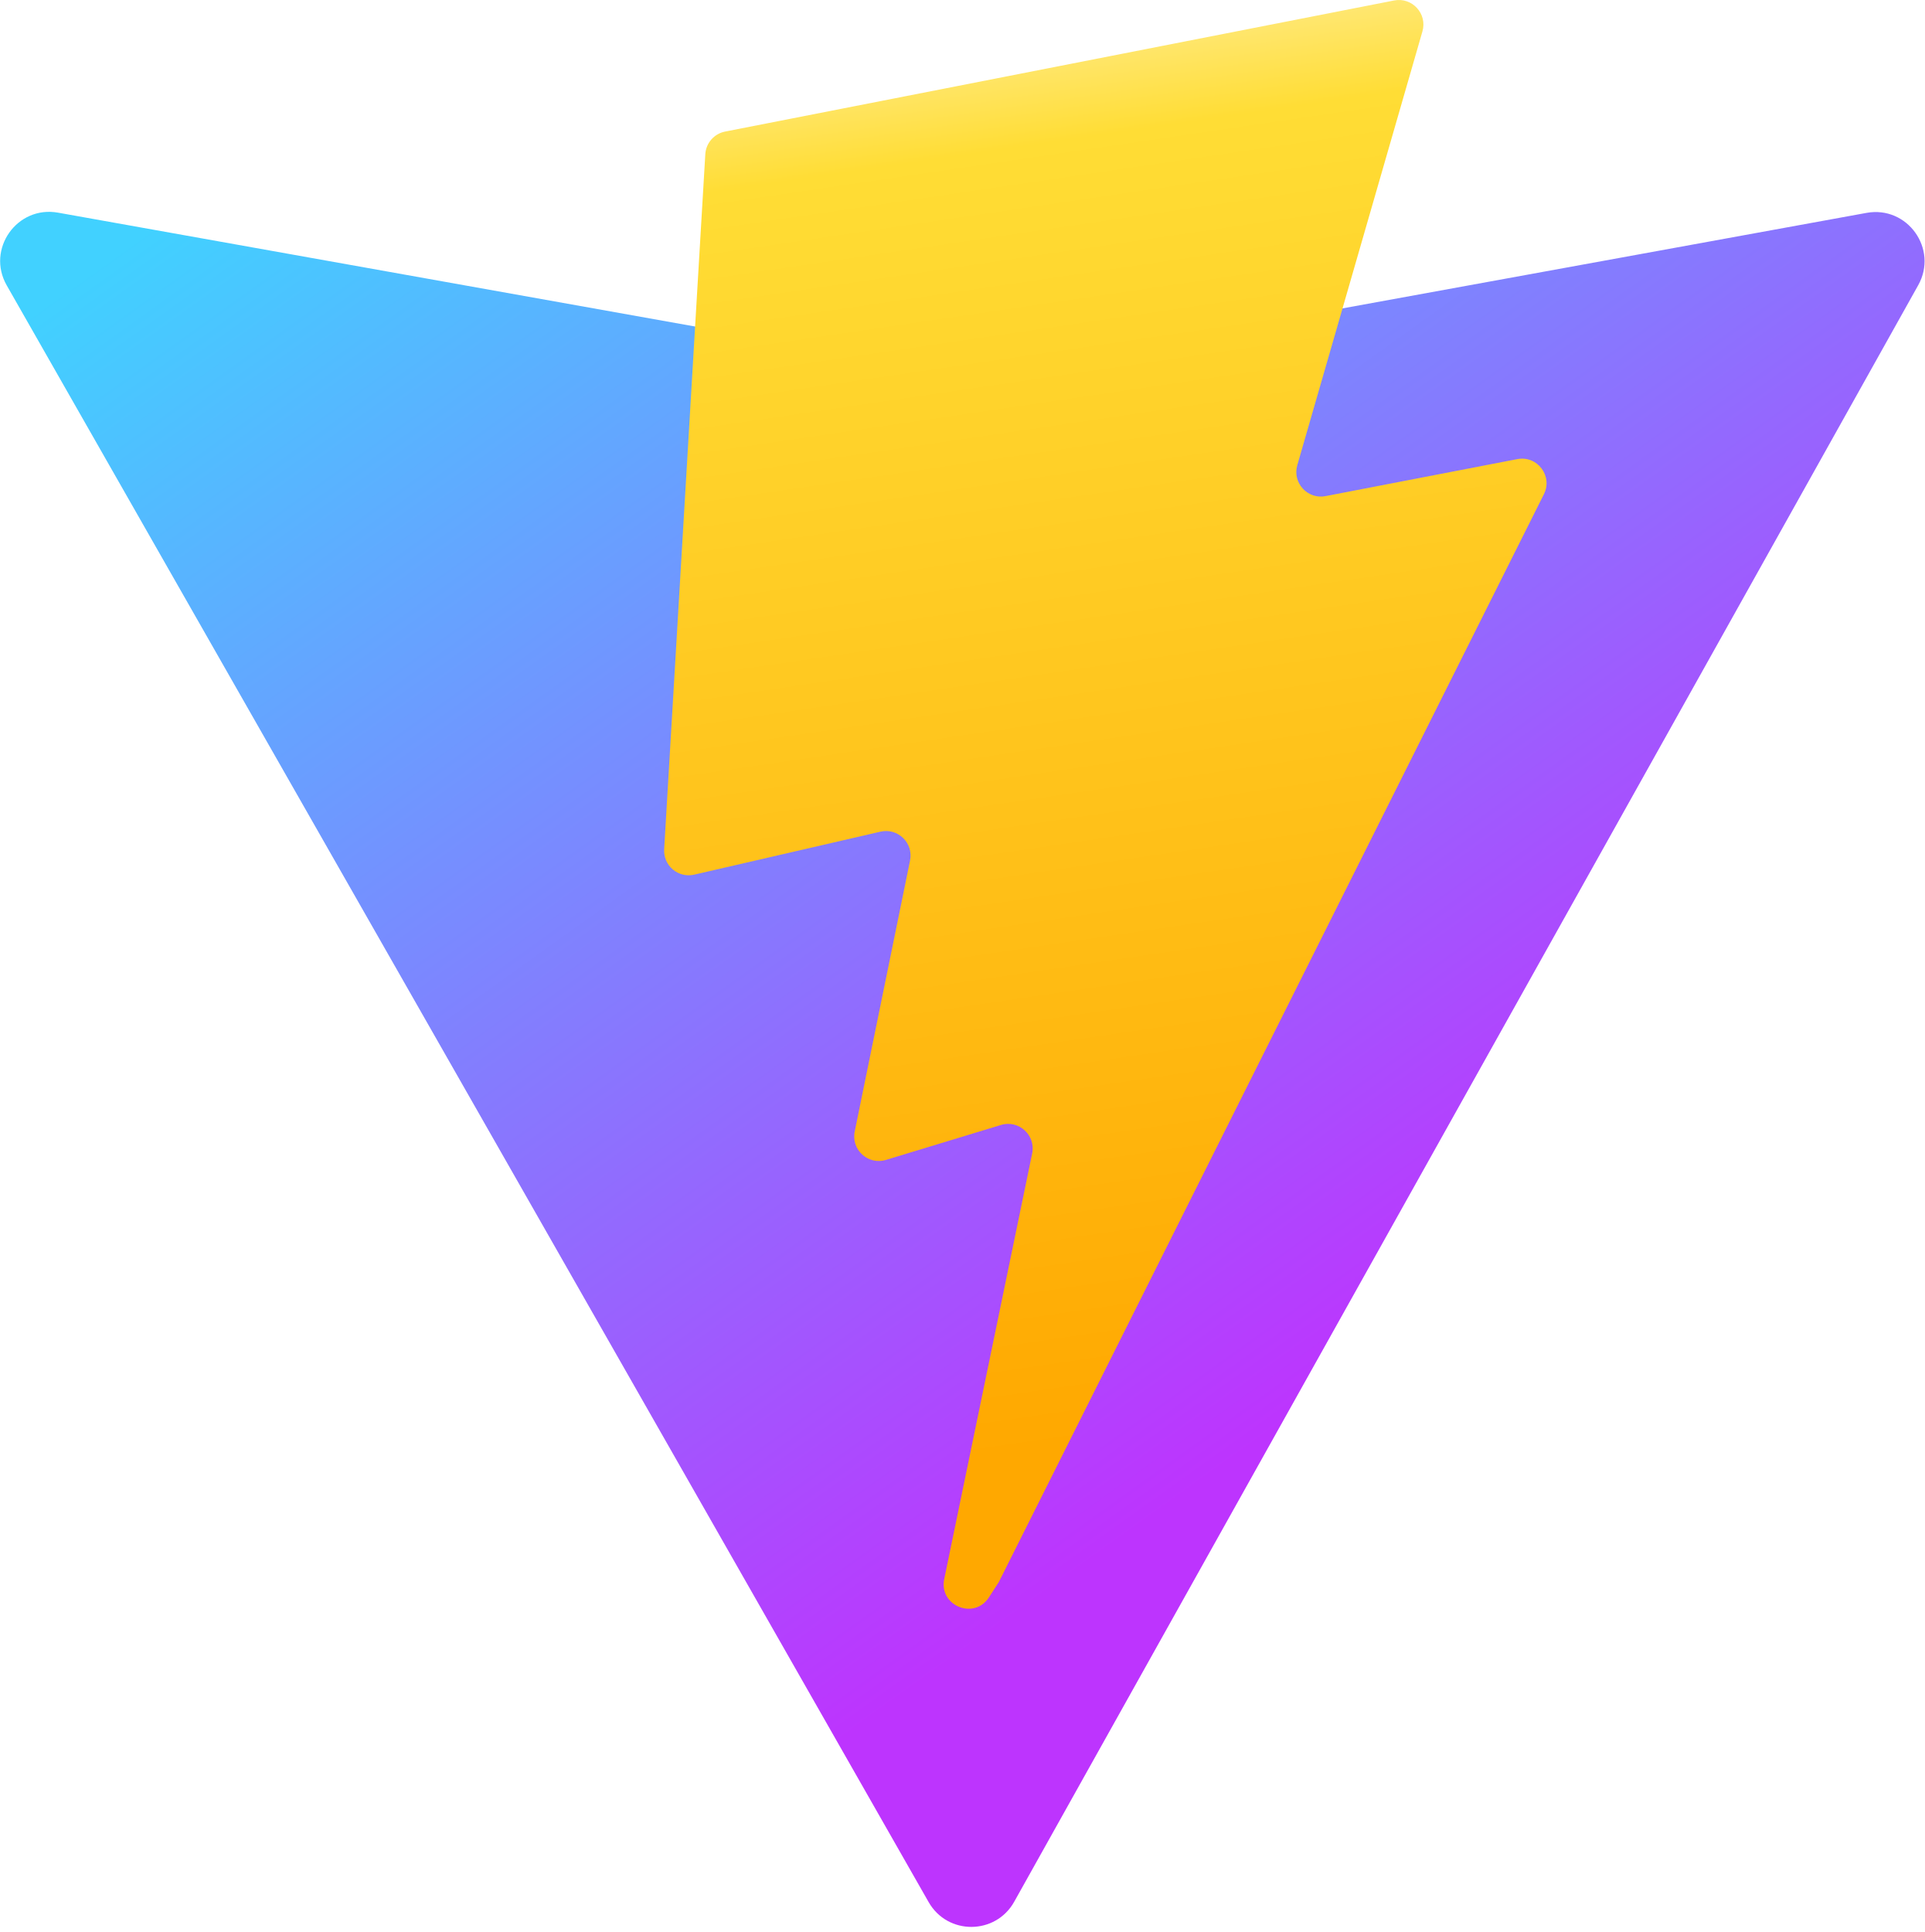
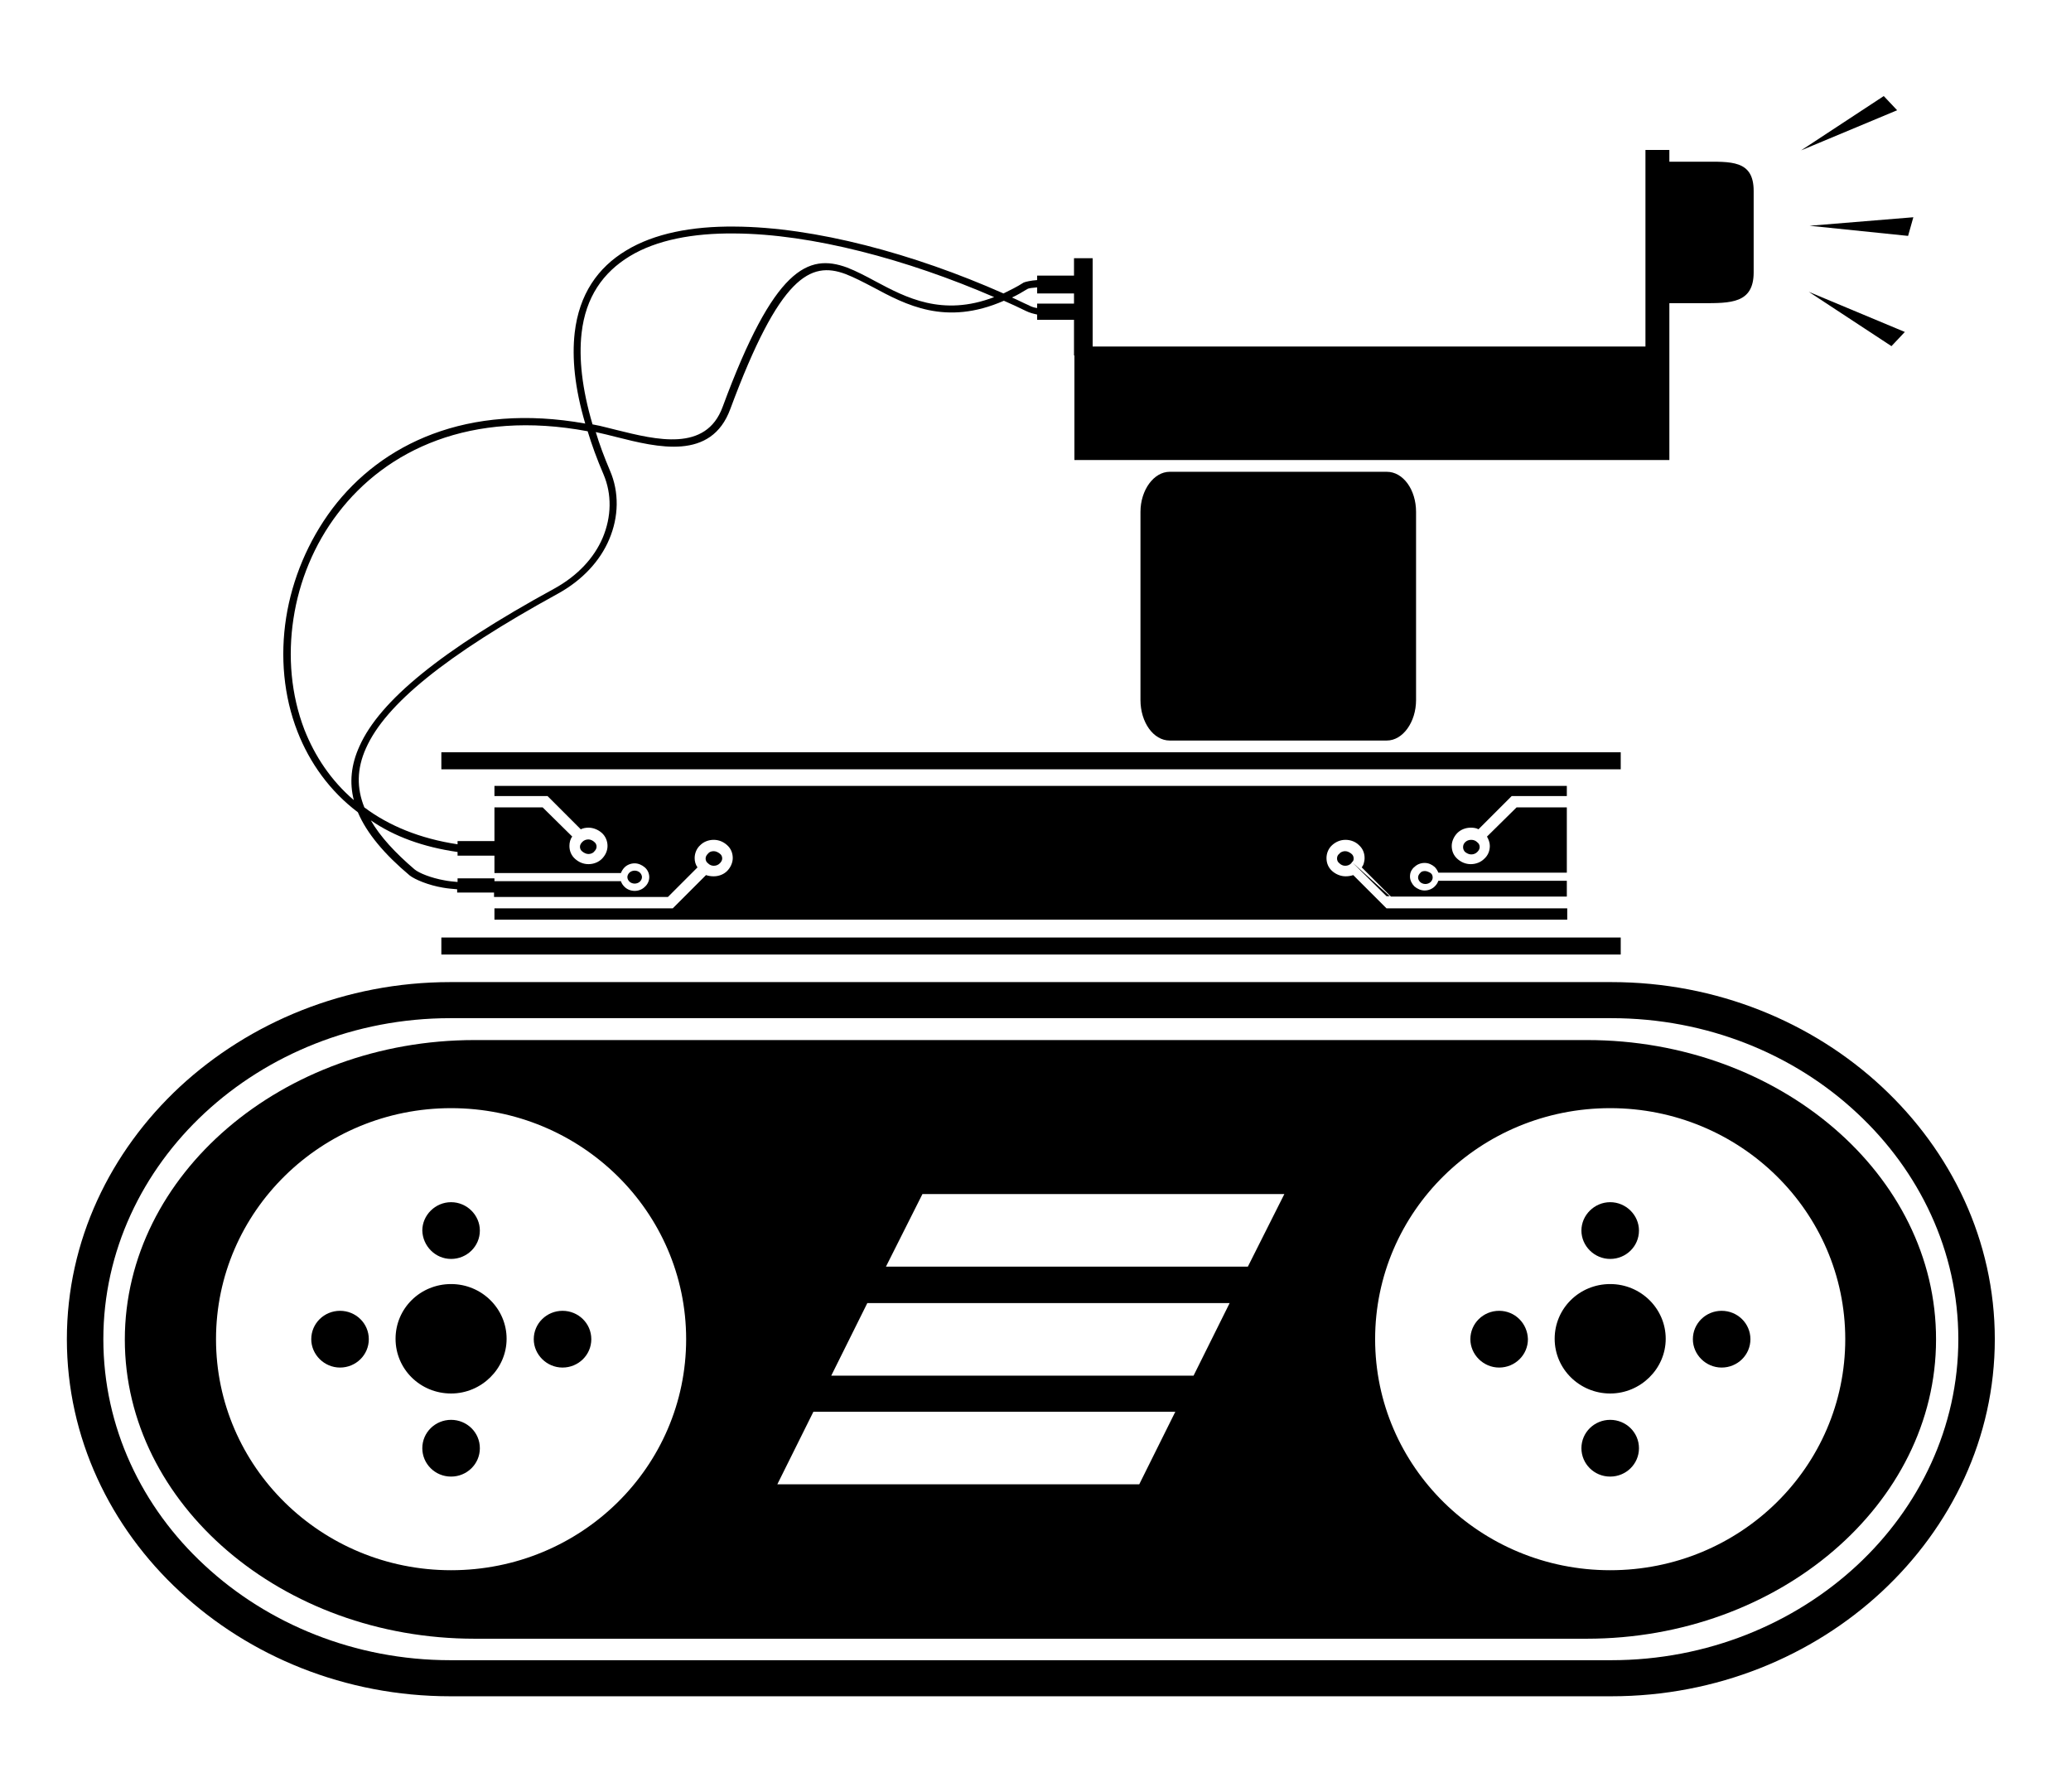
- <svg xmlns="http://www.w3.org/2000/svg" aria-hidden="true" role="img" class="iconify iconify--logos" width="31.88" height="32" preserveAspectRatio="xMidYMid meet" viewBox="0 0 256 257">
-   <defs>
-     <linearGradient id="IconifyId1813088fe1fbc01fb466" x1="-.828%" x2="57.636%" y1="7.652%" y2="78.411%">
-       <stop offset="0%" stop-color="#41D1FF" />
-       <stop offset="100%" stop-color="#BD34FE" />
-     </linearGradient>
-     <linearGradient id="IconifyId1813088fe1fbc01fb467" x1="43.376%" x2="50.316%" y1="2.242%" y2="89.03%">
-       <stop offset="0%" stop-color="#FFEA83" />
-       <stop offset="8.333%" stop-color="#FFDD35" />
-       <stop offset="100%" stop-color="#FFA800" />
-     </linearGradient>
-   </defs>
-   <path fill="url(#IconifyId1813088fe1fbc01fb466)" d="M255.153 37.938L134.897 252.976c-2.483 4.44-8.862 4.466-11.382.048L.875 37.958c-2.746-4.814 1.371-10.646 6.827-9.67l120.385 21.517a6.537 6.537 0 0 0 2.322-.004l117.867-21.483c5.438-.991 9.574 4.796 6.877 9.62Z" />
-   <path fill="url(#IconifyId1813088fe1fbc01fb467)" d="M185.432.063L96.44 17.501a3.268 3.268 0 0 0-2.634 3.014l-5.474 92.456a3.268 3.268 0 0 0 3.997 3.378l24.777-5.718c2.318-.535 4.413 1.507 3.936 3.838l-7.361 36.047c-.495 2.426 1.782 4.5 4.151 3.78l15.304-4.649c2.372-.72 4.652 1.36 4.15 3.788l-11.698 56.621c-.732 3.542 3.979 5.473 5.943 2.437l1.313-2.028l72.516-144.72c1.215-2.423-.88-5.186-3.54-4.672l-25.505 4.922c-2.396.462-4.435-1.77-3.759-4.114l16.646-57.705c.677-2.35-1.37-4.583-3.769-4.113Z" />
+ <svg xmlns="http://www.w3.org/2000/svg" version="1.1" id="Camada_1" x="0px" y="0px" viewBox="0 0 511 442" style="enable-background:new 0 0 511 442;" xml:space="preserve">
+   <style type="text/css">
+ 	.st0{fill-rule:evenodd;clip-rule:evenodd;}
+ </style>
+   <g>
+     <path class="st0" d="M351.6,214.9c-0.4,0-0.8,0.1-1,0.3c-0.1,0.1-0.1,0.1-0.2,0.2c-0.3,0.3-0.5,0.7-0.5,1.1c0,0.4,0.2,0.8,0.5,1.1   c0.3,0.3,0.8,0.5,1.3,0.5c0.5,0,1-0.2,1.3-0.5c0.3-0.3,0.5-0.7,0.5-1.1c0-0.3-0.1-0.7-0.3-0.9l-0.2-0.2   C352.5,215.1,352,214.9,351.6,214.9z" />
+     <path class="st0" d="M176.1,213.6c0.6,0,1.1-0.2,1.5-0.6c0.3-0.3,0.6-0.7,0.6-1.2c0-0.5-0.2-0.9-0.6-1.2v0   c-0.4-0.3-0.9-0.6-1.5-0.6c-0.6,0-1.1,0.2-1.4,0.6c-0.3,0.3-0.6,0.7-0.6,1.2c0,0.5,0.2,0.9,0.6,1.2   C175.1,213.4,175.6,213.6,176.1,213.6z" />
+     <path class="st0" d="M111.3,310.6c3.9,0,7.1-3.1,7.1-7c0-3.8-3.2-7-7.1-7c-3.9,0-7.1,3.2-7.1,7   C104.3,307.4,107.4,310.6,111.3,310.6z" />
+     <path class="st0" d="M138.8,323.4c-3.9,0-7.1,3.1-7.1,7c0,3.8,3.2,7,7.1,7c3.9,0,7.1-3.1,7.1-7   C145.9,326.5,142.7,323.4,138.8,323.4z" />
+     <path class="st0" d="M83.9,323.4c-3.9,0-7.1,3.1-7.1,7c0,3.8,3.2,7,7.1,7c3.9,0,7.1-3.1,7.1-7C91,326.5,87.8,323.4,83.9,323.4z" />
+     <path class="st0" d="M363,207.2c-0.6,0-1.1,0.2-1.5,0.6c-0.3,0.3-0.5,0.7-0.5,1.2c0,0.5,0.2,0.9,0.5,1.2v0c0.4,0.3,0.9,0.6,1.5,0.6   c0.6,0,1.1-0.2,1.5-0.6c0.3-0.3,0.6-0.7,0.6-1.2c0-0.5-0.2-0.9-0.6-1.2C364.1,207.4,363.6,207.2,363,207.2z" />
+     <path class="st0" d="M111.3,350.3c-3.9,0-7.1,3.1-7.1,7c0,3.8,3.1,7,7.1,7c3.9,0,7.1-3.1,7.1-7   C118.4,353.4,115.2,350.3,111.3,350.3z" />
+     <path class="st0" d="M111.3,316.8c-7.6,0-13.7,6-13.7,13.5c0,7.5,6.1,13.5,13.7,13.5c7.5,0,13.7-6.1,13.7-13.5   C125,322.9,118.9,316.8,111.3,316.8z" />
+     <path class="st0" d="M88.3,200.4c2.2,5.2,6.6,10.4,12.8,15.6c1.3,1,4.6,2.4,8.2,3c1.1,0.2,2.3,0.3,3.5,0.4v0.8h9.1v1.1h42.9   l7.3-7.3c-0.5-0.7-0.7-1.5-0.7-2.3c0-1.2,0.5-2.4,1.4-3.2c0.8-0.8,2-1.3,3.3-1.3c1.3,0,2.4,0.5,3.3,1.3c0.9,0.8,1.4,1.9,1.4,3.2   c0,1.2-0.6,2.4-1.4,3.2c-0.8,0.8-2,1.3-3.3,1.3c-0.7,0-1.3-0.1-1.9-0.3l-7.8,7.8l-0.4,0.4h-0.6H122v2.8h264.7v-2.8h-44h-0.6   l-0.4-0.4l-7.8-7.8c-0.6,0.2-1.2,0.3-1.9,0.3c-1.2,0-2.4-0.5-3.3-1.3c-0.9-0.8-1.4-1.9-1.4-3.2c0-1.2,0.5-2.4,1.4-3.2   c0.9-0.8,2-1.3,3.3-1.3c1.3,0,2.5,0.5,3.3,1.3c0.9,0.8,1.4,1.9,1.4,3.2c0,0.5-0.1,0.9-0.2,1.3c-0.1,0.4-0.3,0.7-0.5,1l6.9,6.9   l0.3,0.3h43.4v-0.3v-0.7v-2.9h-20.4h-11.3c-0.2,0.6-0.5,1-0.9,1.4c-0.6,0.6-1.5,1-2.5,1c-0.9,0-1.8-0.4-2.5-1   c-0.6-0.6-1.1-1.5-1.1-2.4c0-0.6,0.1-1.1,0.4-1.6c0.2-0.3,0.4-0.6,0.7-0.8c0.6-0.6,1.5-1,2.5-1c1,0,1.8,0.4,2.5,1   c0.4,0.4,0.7,0.9,0.9,1.4h31.7v-16.1h-12.4l-7.3,7.2c0.4,0.7,0.7,1.5,0.7,2.3c0,1.3-0.5,2.4-1.4,3.2v0c-0.8,0.8-2,1.3-3.3,1.3   c-1.3,0-2.4-0.5-3.3-1.3v0c-0.9-0.8-1.4-1.9-1.4-3.2c0-1.2,0.6-2.4,1.4-3.2c0.8-0.8,2-1.3,3.3-1.3c0.7,0,1.4,0.1,1.9,0.4l7.8-7.8   l0.4-0.4h0.6h13v-2.5H122v2.5h12.5h0.6l0.4,0.4l7.8,7.8c0.6-0.3,1.3-0.4,1.9-0.4c1.2,0,2.4,0.5,3.3,1.3c0.9,0.8,1.4,2,1.4,3.2   c0,1.3-0.6,2.4-1.4,3.2v0c-0.8,0.8-2,1.3-3.3,1.3c-1.3,0-2.4-0.5-3.3-1.3v0c-0.9-0.8-1.4-1.9-1.4-3.2c0-0.8,0.2-1.7,0.7-2.3   l-7.3-7.2H122v8.3h-9.1v0.8c-9.3-1.4-17-4.6-23-9.1c-1.9-4.7-1.9-9.5,0.4-14.6c4.8-10.8,19.6-22.9,47.3-38.1   c6.2-3.4,10.5-8.2,12.7-13.4c2.4-5.6,2.5-11.7,0.2-17c-1.4-3.3-2.6-6.5-3.5-9.5c0.9,0.2,1.7,0.4,2.6,0.6l2.4,0.6   c10.3,2.6,23.5,5.9,28.2-6.9c12.2-32.9,19.8-36.5,28.4-33.3c2.1,0.8,4.4,2,6.7,3.2c8.2,4.4,18,9.7,32.4,3.4   c1.8,0.8,3.6,1.6,5.4,2.5c1,0.5,1.9,0.7,2.8,0.9v1.3h9.1v8.8h0.1v25.8h146.8V85.5V74.8h0.1h8c7,0,12.7,0.1,12.7-7.6V47.1   c0-7.7-5.7-7.2-12.7-7.2h-8h-0.1v-2.9H406v48.5H269.6V63.7H265V68h-9.1v1.1c-1.5,0.1-2.8,0.4-3.3,0.6v0c-1.7,1.1-3.4,1.9-5,2.7   C225.5,62.6,201,56,181.2,55.9c-10.5-0.1-19.8,1.7-26.7,5.9c-7,4.2-11.6,10.8-12.7,20.3c-0.7,6.2,0,13.6,2.6,22.4   c-29.1-5.2-50.3,5-62.4,21v0c-6,8-9.9,17.4-11.4,26.9c-1.5,9.6-0.6,19.4,2.8,28.1C76.4,188.2,81.4,195.2,88.3,200.4z M112.9,210.2   v0.9h9.1v4.3h31.2c0.2-0.5,0.5-1,0.9-1.4c0.6-0.6,1.5-1,2.5-1c0.9,0,1.8,0.4,2.5,1c0.7,0.6,1.1,1.5,1.1,2.4c0,0.9-0.4,1.8-1.1,2.4   c-0.6,0.6-1.5,1-2.5,1c-1,0-1.9-0.4-2.5-1c-0.4-0.4-0.7-0.8-0.9-1.4H122v-0.7h-9.1v0.9c-1.1-0.1-2.2-0.2-3.2-0.4   c-3.4-0.6-6.3-1.8-7.4-2.7c-4.8-4.1-8.5-8.1-10.8-12.1C97.3,206.4,104.5,209,112.9,210.2z M253.5,71.3L253.5,71.3   c0.3-0.2,1.2-0.3,2.4-0.4v1.5h9.1v2.5h-9.1V76c-0.7-0.1-1.4-0.3-2.1-0.7c-1.4-0.6-2.7-1.3-4.1-1.9C251,72.8,252.2,72.1,253.5,71.3z    M143.5,82.2c1-8.9,5.3-15,11.9-19c6.6-4,15.6-5.7,25.8-5.6c19.1,0.1,42.6,6.4,64.1,15.7c-12.8,4.9-21.8,0.1-29.3-3.9   c-2.4-1.3-4.7-2.5-7-3.4c-9.6-3.5-18,0-30.7,34.4c-4.1,11.2-16.4,8.1-26.1,5.7l-2.4-0.6c-1.2-0.3-2.4-0.6-3.6-0.8   C143.6,95.9,142.8,88.4,143.5,82.2z M72.4,152.7c1.4-9.3,5.1-18.4,11-26.1c11.9-15.6,32.8-25.6,61.6-20.2c1,3.3,2.3,6.9,3.9,10.6   c2.1,4.9,2,10.5-0.2,15.7c-2.1,4.9-6.1,9.3-11.9,12.5c-28,15.3-43.1,27.7-48.1,38.9c-2.1,4.6-2.5,9-1.4,13.3   c-5.6-4.8-9.6-10.8-12.2-17.4C71.8,171.4,71,161.9,72.4,152.7z" />
+     <polygon class="st0" points="464.8,23.7 444.4,37.1 468.1,27.2  " />
+     <rect x="108.9" y="185.6" class="st0" width="291" height="4.2" />
+     <path class="st0" d="M147.2,208.9c0-0.5-0.2-0.9-0.6-1.2c-0.3-0.3-0.9-0.6-1.4-0.6c-0.6,0-1.1,0.2-1.5,0.6   c-0.3,0.3-0.6,0.7-0.6,1.2c0,0.5,0.2,0.9,0.6,1.2c0.4,0.3,0.9,0.6,1.5,0.6c0.5,0,1.1-0.2,1.4-0.6v0   C146.9,209.8,147.2,209.4,147.2,208.9z" />
+     <rect x="108.9" y="231.3" class="st0" width="291" height="4.2" />
+     <path class="st0" d="M342.2,182.7c3.9,0,7.2-4.5,7.2-10v-46.4c0-5.5-3.2-9.9-7.2-9.9h-53.6c-3.9,0-7.2,4.5-7.2,9.9v46.4   c0,5.5,3.2,10,7.2,10H342.2z" />
+     <path class="st0" d="M156.6,218c0.5,0,1-0.2,1.3-0.5c0.3-0.3,0.5-0.7,0.5-1.1c0-0.4-0.2-0.8-0.5-1.1c-0.3-0.3-0.8-0.5-1.3-0.5   s-1,0.2-1.3,0.5c-0.3,0.3-0.5,0.7-0.5,1.1c0,0.4,0.2,0.8,0.5,1.1C155.6,217.8,156.1,218,156.6,218z" />
+     <path class="st0" d="M397.3,316.8c-7.6,0-13.7,6-13.7,13.5c0,7.5,6.2,13.5,13.7,13.5c7.5,0,13.7-6.1,13.7-13.5   C411,322.9,404.9,316.8,397.3,316.8z" />
+     <polygon class="st0" points="466.7,85.4 470,81.9 446.3,72  " />
+     <path class="st0" d="M424.8,323.4c-3.9,0-7.1,3.1-7.1,7c0,3.8,3.2,7,7.1,7c3.9,0,7.1-3.1,7.1-7   C431.9,326.5,428.7,323.4,424.8,323.4z" />
+     <path class="st0" d="M391.6,256.6H117.1c-47.4,0-86.3,33.2-86.3,73.9c0,40.6,38.8,73.8,86.3,73.8h274.4c47.4,0,86.2-33.2,86.2-73.8   C477.8,289.8,439,256.6,391.6,256.6z M111.3,387.4c-32,0-58-25.5-58-57c0-31.5,26-57,58-57c32,0,58,25.5,58,57   C169.3,361.9,143.4,387.4,111.3,387.4z M281.1,366.2h-89.3l8.9-17.9h89.3L281.1,366.2z M294.5,339.4h-89.4l8.9-17.9h89.4   L294.5,339.4z M307.9,312.5h-89.3l9-17.9h89.3L307.9,312.5z M397.3,387.4c-32,0-58-25.5-58-57c0-31.5,25.9-57,58-57   c32,0,58,25.5,58,57C455.3,361.9,429.4,387.4,397.3,387.4z" />
+     <path class="st0" d="M464.3,268.1c-17.1-15.9-40.7-25.8-66.7-25.8H111.1c-25.9,0-49.5,9.9-66.7,25.8c-17.2,16-27.9,38-27.9,62.3   c0,24.3,10.7,46.4,27.9,62.3c17.1,15.9,40.7,25.8,66.7,25.8h286.5c26,0,49.6-9.9,66.7-25.8c17.2-16,27.9-38,27.9-62.3   C492.2,306.1,481.5,284.1,464.3,268.1z M458.2,386.2c-15.5,14.4-37,23.4-60.6,23.4H111.1c-23.6,0-45.1-9-60.6-23.4   c-15.5-14.3-25-34.1-25-55.8c0-21.7,9.6-41.5,25-55.8c15.5-14.4,37-23.4,60.6-23.4h286.5c23.6,0,45.1,8.9,60.6,23.4   c15.4,14.3,25,34.1,25,55.8C483.2,352.1,473.6,371.9,458.2,386.2z" />
+     <polygon class="st0" points="472.1,53.6 446.5,55.7 470.8,58.2  " />
+     <path class="st0" d="M397.3,350.3c-3.9,0-7.1,3.1-7.1,7c0,3.8,3.1,7,7.1,7c3.9,0,7.1-3.1,7.1-7   C404.4,353.4,401.2,350.3,397.3,350.3z" />
+     <polygon class="st0" points="342.1,221.1 342.9,221.1 333.7,212.8  " />
+     <path class="st0" d="M334,211.8c0-0.5-0.2-0.9-0.6-1.2c-0.4-0.3-0.9-0.6-1.5-0.6c-0.5,0-1.1,0.2-1.4,0.6v0   c-0.4,0.3-0.6,0.7-0.6,1.2c0,0.5,0.2,0.9,0.6,1.2c0.3,0.3,0.8,0.6,1.4,0.6c0.6,0,1.1-0.2,1.5-0.6l0.2-0.3l0,0   C333.9,212.5,334,212.2,334,211.8z" />
+     <path class="st0" d="M397.3,310.6c3.9,0,7.1-3.1,7.1-7c0-3.8-3.2-7-7.1-7c-3.9,0-7.1,3.2-7.1,7   C390.2,307.4,393.4,310.6,397.3,310.6z" />
+     <path class="st0" d="M369.9,323.4c-3.9,0-7.1,3.1-7.1,7c0,3.8,3.2,7,7.1,7c3.9,0,7.1-3.1,7.1-7   C376.9,326.5,373.8,323.4,369.9,323.4z" />
+   </g>
</svg>
